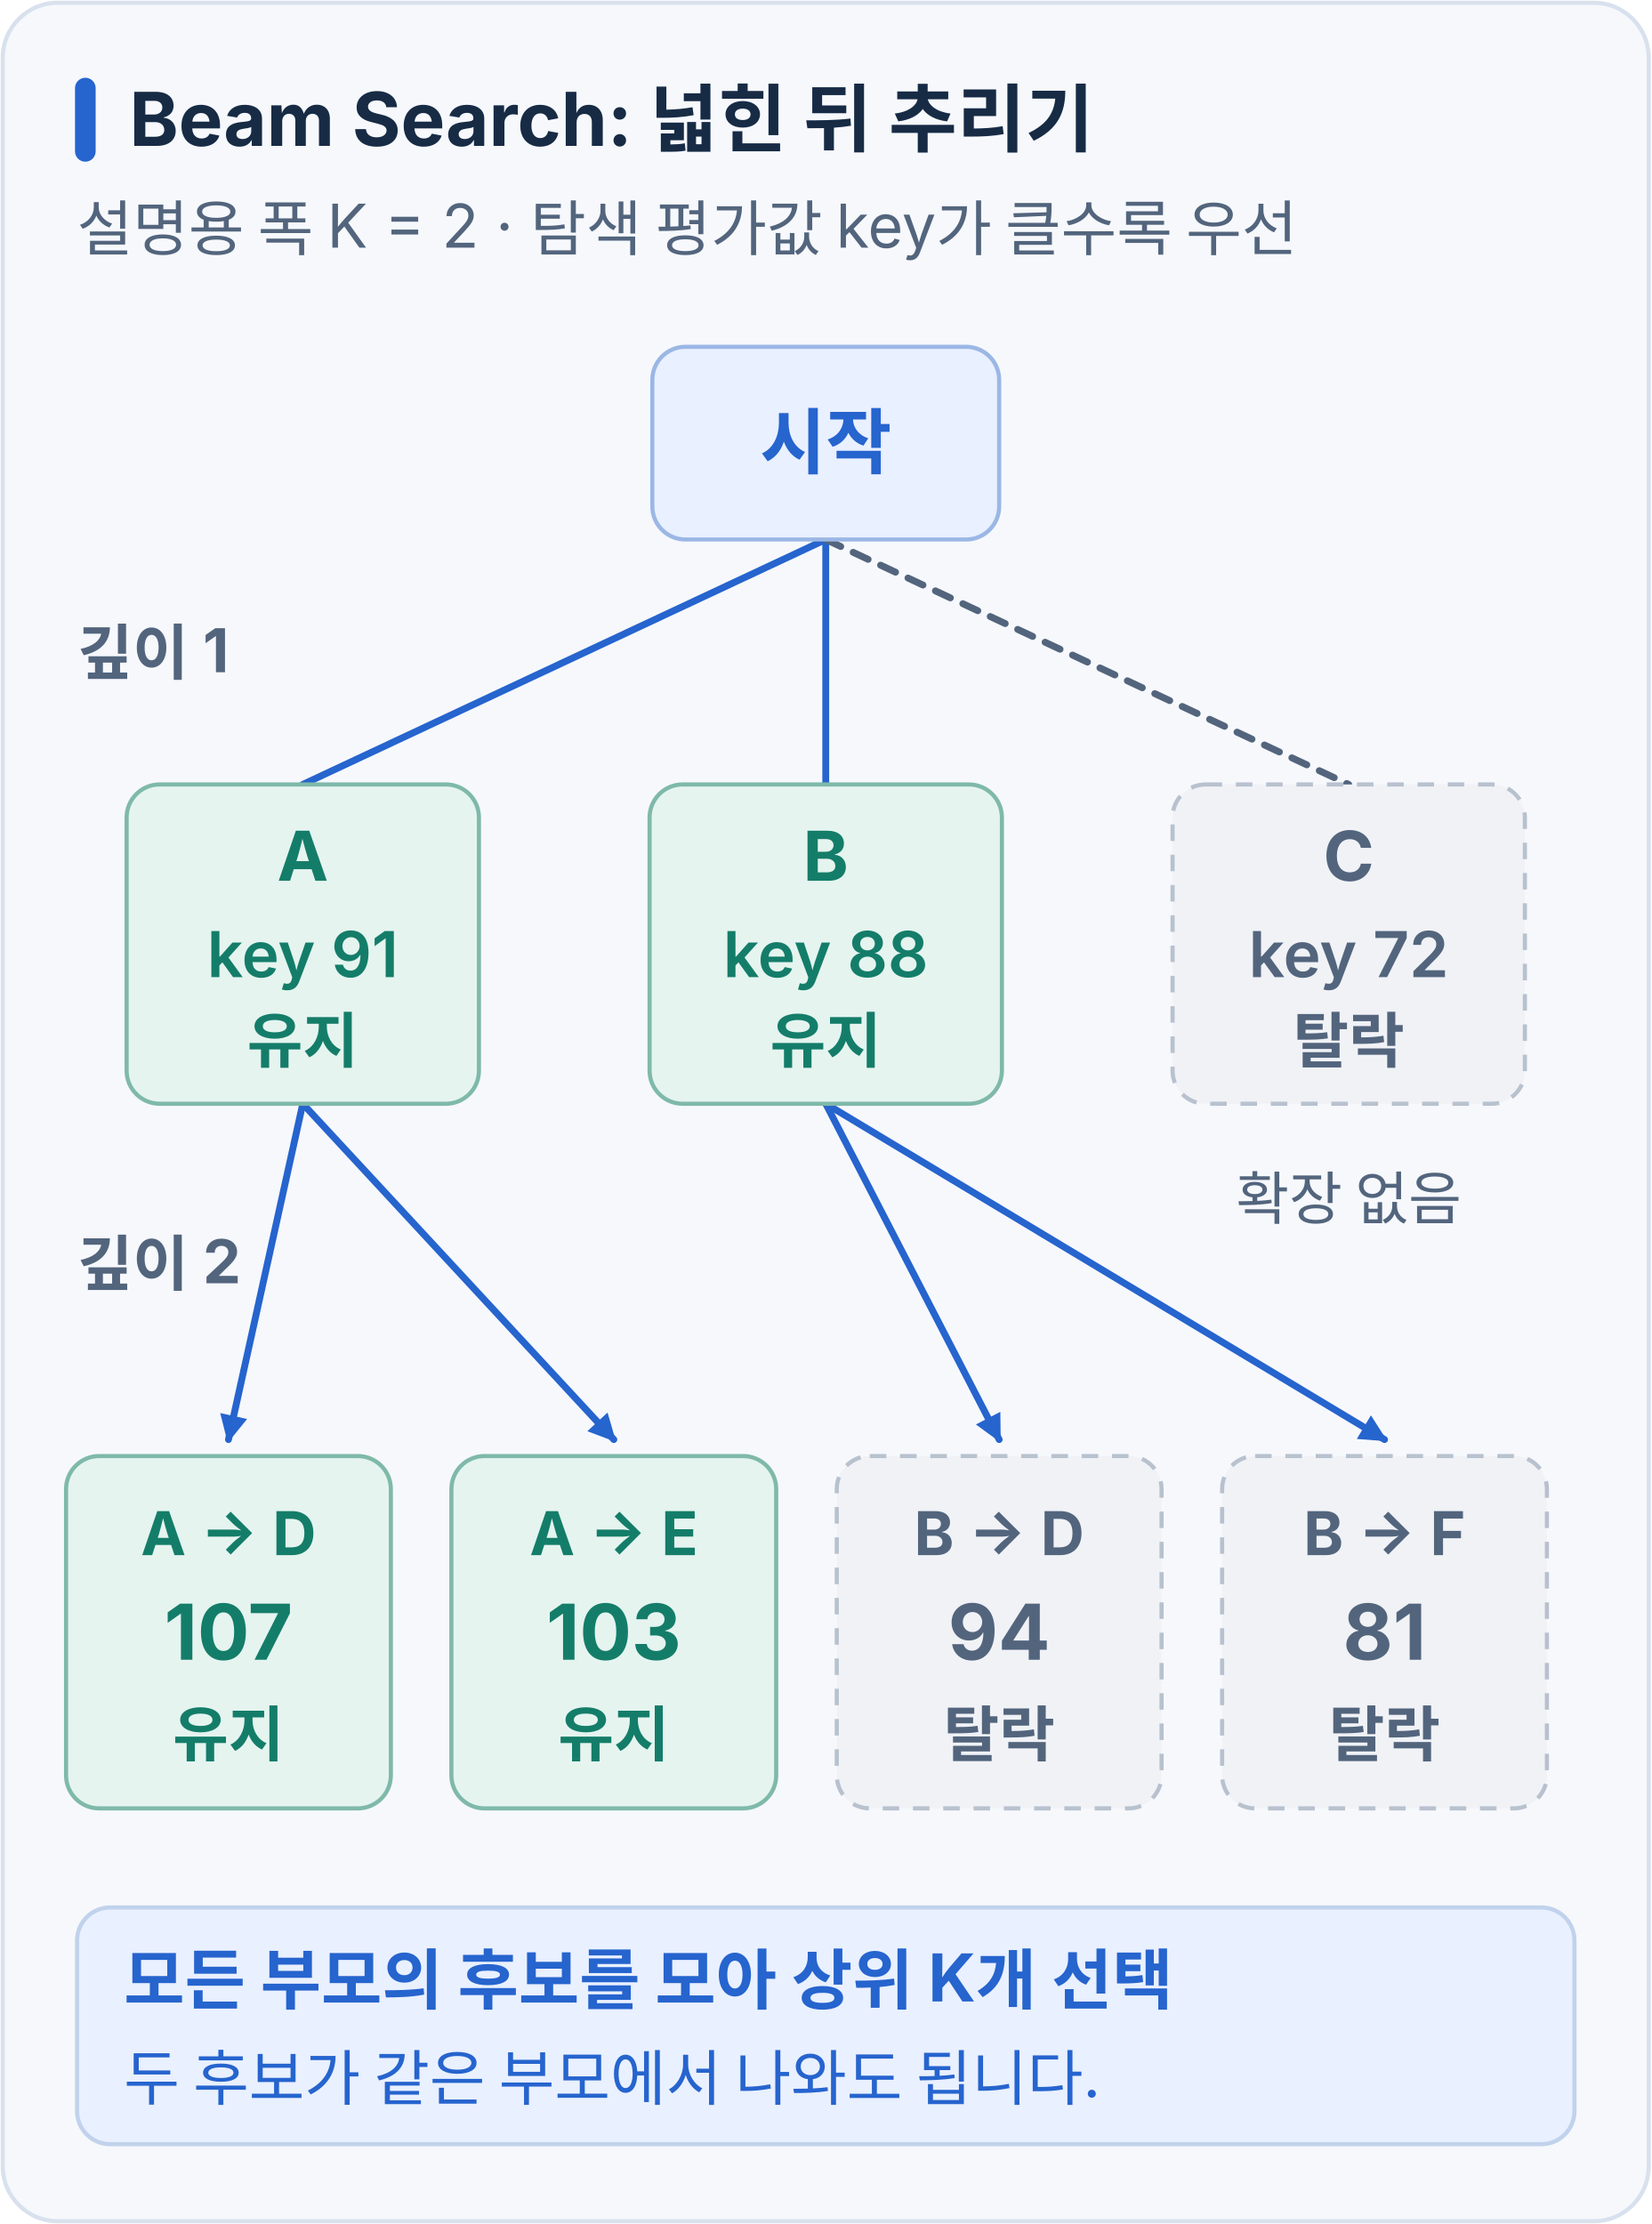
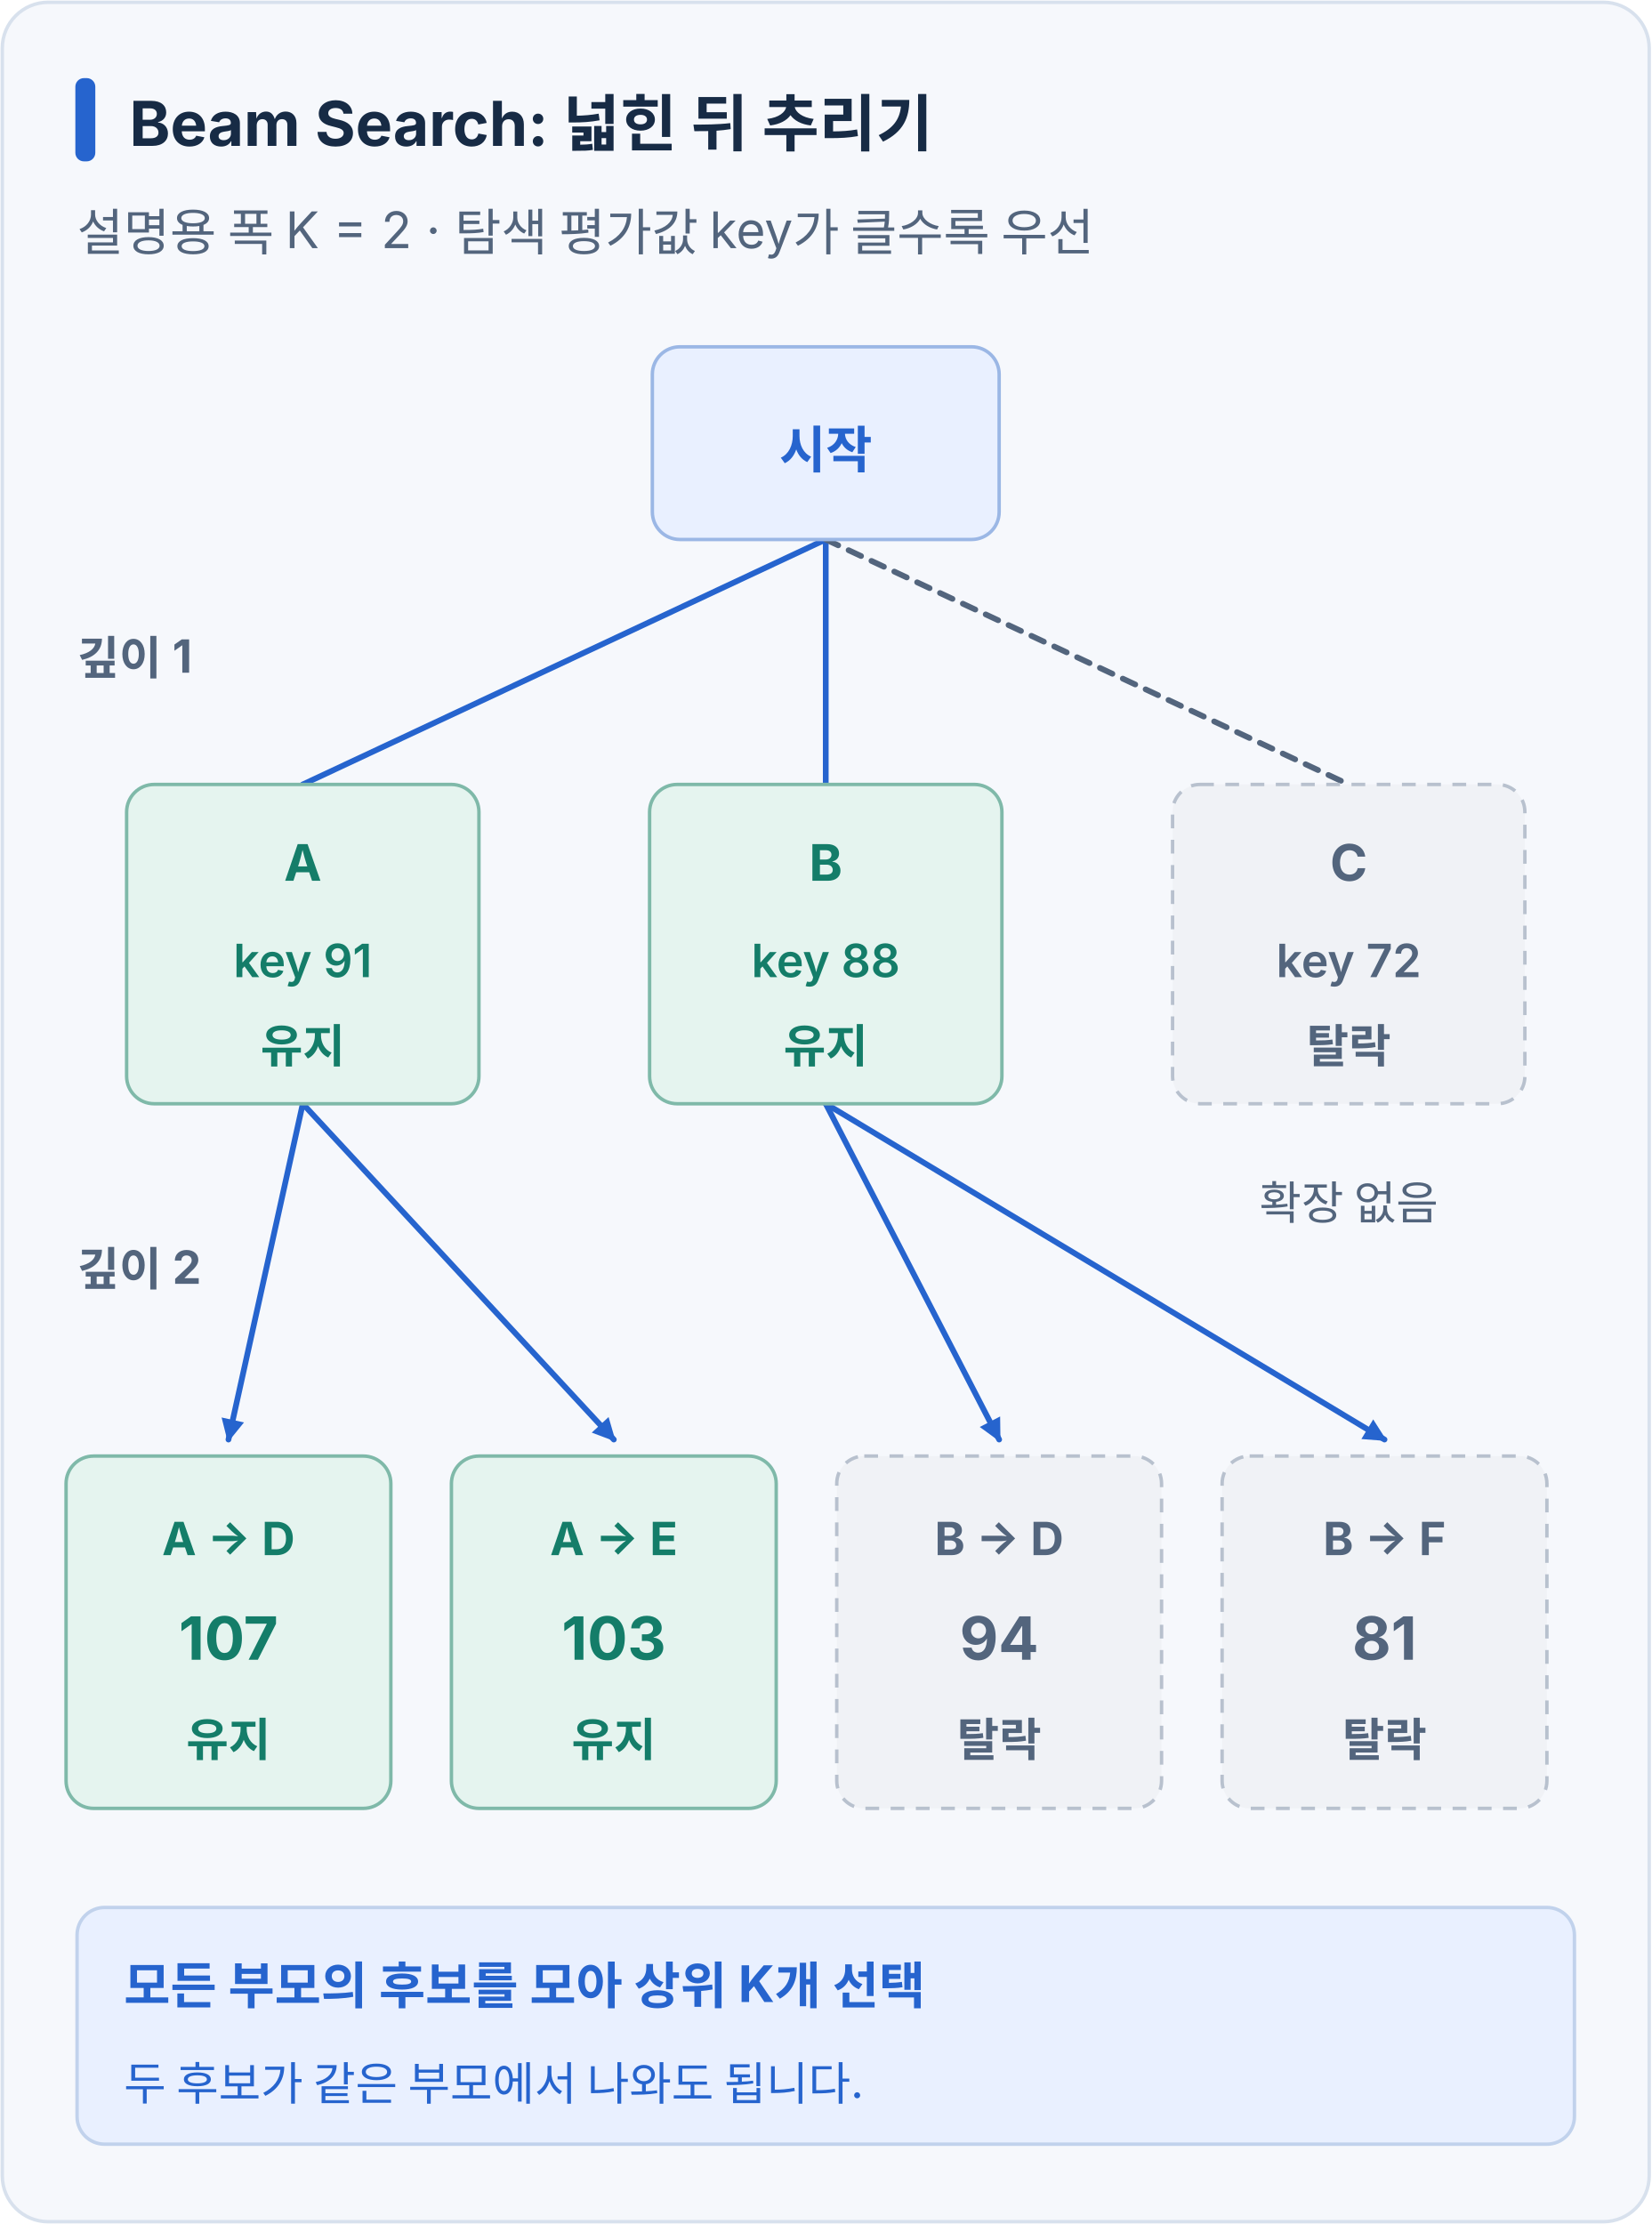
- <svg xmlns="http://www.w3.org/2000/svg" viewBox="0 0 600 808" role="img" aria-labelledby="title desc">
+ <svg xmlns="http://www.w3.org/2000/svg" viewBox="0 0 720 969.6" role="img" aria-labelledby="title desc">
  <defs>
    <marker id="arrow" viewBox="0 0 10 10" refX="8" refY="5" markerWidth="5" markerHeight="5" orient="auto">
      <path d="M1 1 L9 5 L1 9 Z" fill="#2664ce" />
    </marker>
    <marker id="arrow-teal" viewBox="0 0 10 10" refX="8" refY="5" markerWidth="5" markerHeight="5" orient="auto">
      <path d="M1 1 L9 5 L1 9 Z" fill="#147d69" />
    </marker>
    <marker id="arrow-amber" viewBox="0 0 10 10" refX="8" refY="5" markerWidth="5" markerHeight="5" orient="auto">
      <path d="M1 1 L9 5 L1 9 Z" fill="#ae5515" />
    </marker>
  </defs>
  <style>text{font-family:-apple-system,BlinkMacSystemFont,"Apple SD Gothic Neo","Noto Sans KR",sans-serif}*{box-sizing:border-box}</style>
-   <rect x="1" y="1" width="598" height="806" rx="20" fill="#f6f8fc" stroke="#d8e1ed" stroke-width="1.5" />
-   <rect x="28" y="29" width="6" height="29" rx="3" fill="#2664ce" stroke="#2664ce" stroke-width="1.5" />
-   <text x="47" y="53" font-size="27" fill="#172b45" font-weight="750" text-anchor="start">Beam Search: 넓힌 뒤 추리기</text>
-   <text x="28" y="91" font-size="22" fill="#53657d" font-weight="400" text-anchor="start">설명용 폭 K = 2 · 탐색 평가값 key가 클수록 우선</text>
-   <path d="M 300 196 L 110 285" fill="none" stroke="#2664ce" stroke-width="2.5" stroke-linecap="round" stroke-linejoin="round" />
-   <path d="M 300 196 L 300 285" fill="none" stroke="#2664ce" stroke-width="2.5" stroke-linecap="round" stroke-linejoin="round" />
-   <path d="M 300 196 L 490 285" fill="none" stroke="#53657d" stroke-width="2.5" stroke-linecap="round" stroke-linejoin="round" stroke-dasharray="6 5" />
-   <path d="M 110 401 L 83 523" fill="none" stroke="#2664ce" stroke-width="2.5" stroke-linecap="round" stroke-linejoin="round" marker-end="url(#arrow)" />
-   <path d="M 110 401 L 223 523" fill="none" stroke="#2664ce" stroke-width="2.5" stroke-linecap="round" stroke-linejoin="round" marker-end="url(#arrow)" />
-   <path d="M 300 401 L 363 523" fill="none" stroke="#2664ce" stroke-width="2.5" stroke-linecap="round" stroke-linejoin="round" marker-end="url(#arrow)" />
-   <path d="M 300 401 L 503 523" fill="none" stroke="#2664ce" stroke-width="2.5" stroke-linecap="round" stroke-linejoin="round" marker-end="url(#arrow)" />
-   <rect x="237" y="126" width="126" height="70" rx="12" fill="#e9f0ff" stroke="#9bb7e5" stroke-width="1.5" />
-   <text x="300" y="170" font-size="26" fill="#2664ce" font-weight="750" text-anchor="middle">시작</text>
-   <text x="28" y="245" font-size="22" fill="#53657d" font-weight="700" text-anchor="start">깊이 1</text>
-   <rect x="46" y="285" width="128" height="116" rx="12" fill="#e5f4ef" stroke="#7fb9a9" stroke-width="1.5" />
-   <text x="110" y="320" font-size="25" fill="#147d69" font-weight="750" text-anchor="middle">A</text>
-   <text x="110" y="355" font-size="23" fill="#147d69" font-weight="600" text-anchor="middle">key 91</text>
-   <text x="110" y="386" font-size="22" fill="#147d69" font-weight="700" text-anchor="middle">유지</text>
-   <rect x="236" y="285" width="128" height="116" rx="12" fill="#e5f4ef" stroke="#7fb9a9" stroke-width="1.5" />
-   <text x="300" y="320" font-size="25" fill="#147d69" font-weight="750" text-anchor="middle">B</text>
-   <text x="300" y="355" font-size="23" fill="#147d69" font-weight="600" text-anchor="middle">key 88</text>
-   <text x="300" y="386" font-size="22" fill="#147d69" font-weight="700" text-anchor="middle">유지</text>
-   <rect x="426" y="285" width="128" height="116" rx="12" fill="#f0f2f6" stroke="#b8c1ce" stroke-width="1.5" stroke-dasharray="6 5" />
-   <text x="490" y="320" font-size="25" fill="#53657d" font-weight="750" text-anchor="middle">C</text>
-   <text x="490" y="355" font-size="23" fill="#53657d" font-weight="600" text-anchor="middle">key 72</text>
-   <text x="490" y="386" font-size="22" fill="#53657d" font-weight="700" text-anchor="middle">탈락</text>
-   <text x="490" y="443" font-size="21" fill="#53657d" font-weight="400" text-anchor="middle">확장 없음</text>
-   <text x="28" y="467" font-size="22" fill="#53657d" font-weight="700" text-anchor="start">깊이 2</text>
-   <rect x="24" y="529" width="118" height="128" rx="12" fill="#e5f4ef" stroke="#7fb9a9" stroke-width="1.5" />
-   <text x="83" y="565" font-size="22" fill="#147d69" font-weight="650" text-anchor="middle">A → D</text>
-   <text x="83" y="603" font-size="28" fill="#147d69" font-weight="750" text-anchor="middle">107</text>
-   <text x="83" y="638" font-size="22" fill="#147d69" font-weight="700" text-anchor="middle">유지</text>
-   <rect x="164" y="529" width="118" height="128" rx="12" fill="#e5f4ef" stroke="#7fb9a9" stroke-width="1.5" />
-   <text x="223" y="565" font-size="22" fill="#147d69" font-weight="650" text-anchor="middle">A → E</text>
-   <text x="223" y="603" font-size="28" fill="#147d69" font-weight="750" text-anchor="middle">103</text>
-   <text x="223" y="638" font-size="22" fill="#147d69" font-weight="700" text-anchor="middle">유지</text>
-   <rect x="304" y="529" width="118" height="128" rx="12" fill="#f0f2f6" stroke="#b8c1ce" stroke-width="1.5" stroke-dasharray="6 5" />
-   <text x="363" y="565" font-size="22" fill="#53657d" font-weight="650" text-anchor="middle">B → D</text>
-   <text x="363" y="603" font-size="28" fill="#53657d" font-weight="750" text-anchor="middle">94</text>
-   <text x="363" y="638" font-size="22" fill="#53657d" font-weight="700" text-anchor="middle">탈락</text>
-   <rect x="444" y="529" width="118" height="128" rx="12" fill="#f0f2f6" stroke="#b8c1ce" stroke-width="1.5" stroke-dasharray="6 5" />
-   <text x="503" y="565" font-size="22" fill="#53657d" font-weight="650" text-anchor="middle">B → F</text>
-   <text x="503" y="603" font-size="28" fill="#53657d" font-weight="750" text-anchor="middle">81</text>
-   <text x="503" y="638" font-size="22" fill="#53657d" font-weight="700" text-anchor="middle">탈락</text>
-   <rect x="28" y="693" width="544" height="86" rx="12" fill="#e9f0ff" stroke="#c1d2ec" stroke-width="1.5" />
-   <text x="45" y="728" font-size="24" fill="#2664ce" font-weight="750" text-anchor="start">모든 부모의 후보를 모아 상위 K개 선택</text>
-   <text x="45" y="763" font-size="22" fill="#2664ce" font-weight="400" text-anchor="start">두 후보가 같은 부모에서 나와도 됩니다.</text>
+   <rect x="1" y="1" width="718" height="967.6" rx="20" fill="#f6f8fc" stroke="#d8e1ed" stroke-width="1.5" />
+   <rect x="33.6" y="34.8" width="7.2" height="34.8" rx="3" fill="#2664ce" stroke="#2664ce" stroke-width="1.5" />
+   <text x="56.4" y="63.6" font-size="27" fill="#172b45" font-weight="750" text-anchor="start">Beam Search: 넓힌 뒤 추리기</text>
+   <text x="33.6" y="109.2" font-size="22" fill="#53657d" font-weight="400" text-anchor="start">설명용 폭 K = 2 · 탐색 평가값 key가 클수록 우선</text>
+   <path d="M 360 235.2 L 132 342" fill="none" stroke="#2664ce" stroke-width="2.5" stroke-linecap="round" stroke-linejoin="round" />
+   <path d="M 360 235.2 L 360 342" fill="none" stroke="#2664ce" stroke-width="2.5" stroke-linecap="round" stroke-linejoin="round" />
+   <path d="M 360 235.2 L 588 342" fill="none" stroke="#53657d" stroke-width="2.5" stroke-linecap="round" stroke-linejoin="round" stroke-dasharray="6 5" />
+   <path d="M 132 481.2 L 99.6 627.6" fill="none" stroke="#2664ce" stroke-width="2.5" stroke-linecap="round" stroke-linejoin="round" marker-end="url(#arrow)" />
+   <path d="M 132 481.2 L 267.6 627.6" fill="none" stroke="#2664ce" stroke-width="2.5" stroke-linecap="round" stroke-linejoin="round" marker-end="url(#arrow)" />
+   <path d="M 360 481.2 L 435.6 627.6" fill="none" stroke="#2664ce" stroke-width="2.5" stroke-linecap="round" stroke-linejoin="round" marker-end="url(#arrow)" />
+   <path d="M 360 481.2 L 603.6 627.6" fill="none" stroke="#2664ce" stroke-width="2.5" stroke-linecap="round" stroke-linejoin="round" marker-end="url(#arrow)" />
+   <rect x="284.4" y="151.2" width="151.2" height="84" rx="12" fill="#e9f0ff" stroke="#9bb7e5" stroke-width="1.5" />
+   <text x="360" y="204" font-size="22" fill="#2664ce" font-weight="750" text-anchor="middle">시작</text>
+   <text x="33.6" y="294" font-size="20" fill="#53657d" font-weight="700" text-anchor="start">깊이 1</text>
+   <rect x="55.2" y="342" width="153.6" height="139.2" rx="12" fill="#e5f4ef" stroke="#7fb9a9" stroke-width="1.5" />
+   <text x="132" y="384" font-size="22" fill="#147d69" font-weight="750" text-anchor="middle">A</text>
+   <text x="132" y="426" font-size="20" fill="#147d69" font-weight="600" text-anchor="middle">key 91</text>
+   <text x="132" y="463.2" font-size="20" fill="#147d69" font-weight="700" text-anchor="middle">유지</text>
+   <rect x="283.2" y="342" width="153.6" height="139.2" rx="12" fill="#e5f4ef" stroke="#7fb9a9" stroke-width="1.5" />
+   <text x="360" y="384" font-size="22" fill="#147d69" font-weight="750" text-anchor="middle">B</text>
+   <text x="360" y="426" font-size="20" fill="#147d69" font-weight="600" text-anchor="middle">key 88</text>
+   <text x="360" y="463.2" font-size="20" fill="#147d69" font-weight="700" text-anchor="middle">유지</text>
+   <rect x="511.2" y="342" width="153.6" height="139.2" rx="12" fill="#f0f2f6" stroke="#b8c1ce" stroke-width="1.5" stroke-dasharray="6 5" />
+   <text x="588" y="384" font-size="22" fill="#53657d" font-weight="750" text-anchor="middle">C</text>
+   <text x="588" y="426" font-size="20" fill="#53657d" font-weight="600" text-anchor="middle">key 72</text>
+   <text x="588" y="463.2" font-size="20" fill="#53657d" font-weight="700" text-anchor="middle">탈락</text>
+   <text x="588" y="531.6" font-size="20" fill="#53657d" font-weight="400" text-anchor="middle">확장 없음</text>
+   <text x="33.6" y="560.4" font-size="20" fill="#53657d" font-weight="700" text-anchor="start">깊이 2</text>
+   <rect x="28.8" y="634.8" width="141.6" height="153.6" rx="12" fill="#e5f4ef" stroke="#7fb9a9" stroke-width="1.5" />
+   <text x="99.6" y="678" font-size="20" fill="#147d69" font-weight="650" text-anchor="middle">A → D</text>
+   <text x="99.6" y="723.6" font-size="26" fill="#147d69" font-weight="750" text-anchor="middle">107</text>
+   <text x="99.6" y="765.6" font-size="20" fill="#147d69" font-weight="700" text-anchor="middle">유지</text>
+   <rect x="196.8" y="634.8" width="141.6" height="153.6" rx="12" fill="#e5f4ef" stroke="#7fb9a9" stroke-width="1.5" />
+   <text x="267.6" y="678" font-size="20" fill="#147d69" font-weight="650" text-anchor="middle">A → E</text>
+   <text x="267.6" y="723.6" font-size="26" fill="#147d69" font-weight="750" text-anchor="middle">103</text>
+   <text x="267.6" y="765.6" font-size="20" fill="#147d69" font-weight="700" text-anchor="middle">유지</text>
+   <rect x="364.8" y="634.8" width="141.6" height="153.6" rx="12" fill="#f0f2f6" stroke="#b8c1ce" stroke-width="1.5" stroke-dasharray="6 5" />
+   <text x="435.6" y="678" font-size="20" fill="#53657d" font-weight="650" text-anchor="middle">B → D</text>
+   <text x="435.6" y="723.6" font-size="26" fill="#53657d" font-weight="750" text-anchor="middle">94</text>
+   <text x="435.6" y="765.6" font-size="20" fill="#53657d" font-weight="700" text-anchor="middle">탈락</text>
+   <rect x="532.8" y="634.8" width="141.6" height="153.6" rx="12" fill="#f0f2f6" stroke="#b8c1ce" stroke-width="1.5" stroke-dasharray="6 5" />
+   <text x="603.6" y="678" font-size="20" fill="#53657d" font-weight="650" text-anchor="middle">B → F</text>
+   <text x="603.6" y="723.6" font-size="26" fill="#53657d" font-weight="750" text-anchor="middle">81</text>
+   <text x="603.6" y="765.6" font-size="20" fill="#53657d" font-weight="700" text-anchor="middle">탈락</text>
+   <rect x="33.6" y="831.6" width="652.8" height="103.2" rx="12" fill="#e9f0ff" stroke="#c1d2ec" stroke-width="1.5" />
+   <text x="54" y="873.6" font-size="22" fill="#2664ce" font-weight="750" text-anchor="start">모든 부모의 후보를 모아 상위 K개 선택</text>
+   <text x="54" y="915.6" font-size="20" fill="#2664ce" font-weight="400" text-anchor="start">두 후보가 같은 부모에서 나와도 됩니다.</text>
</svg>
